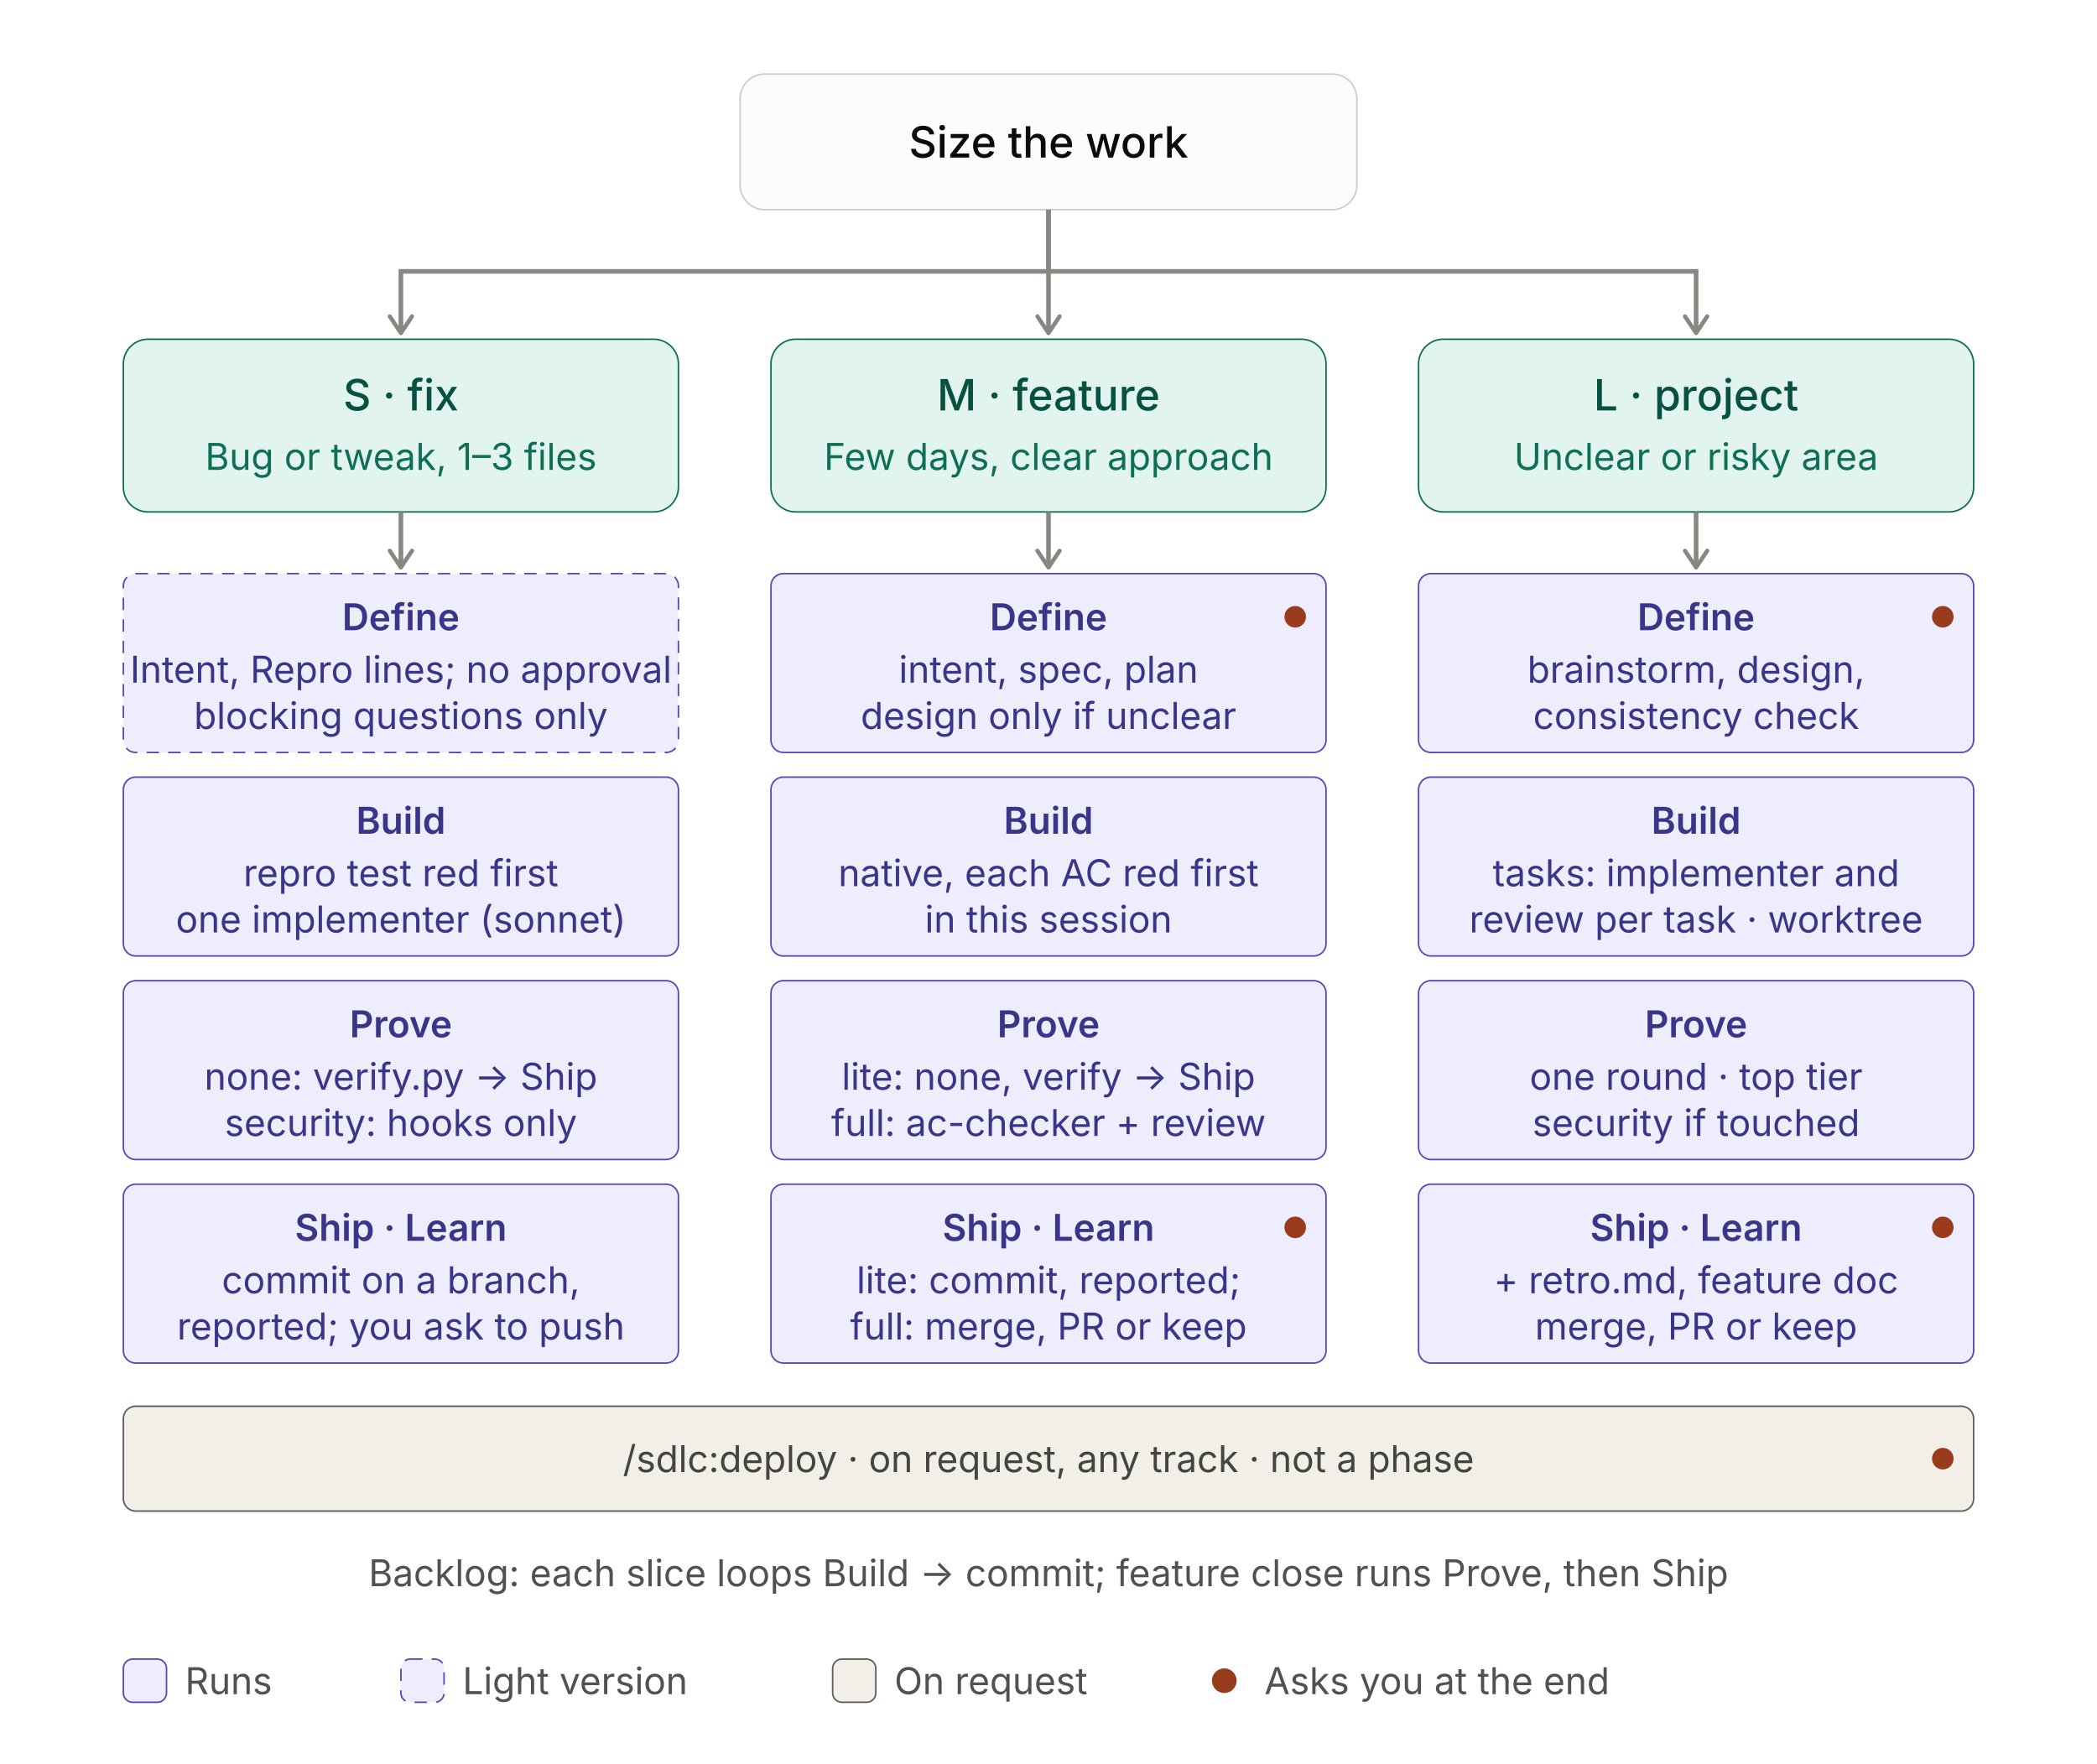
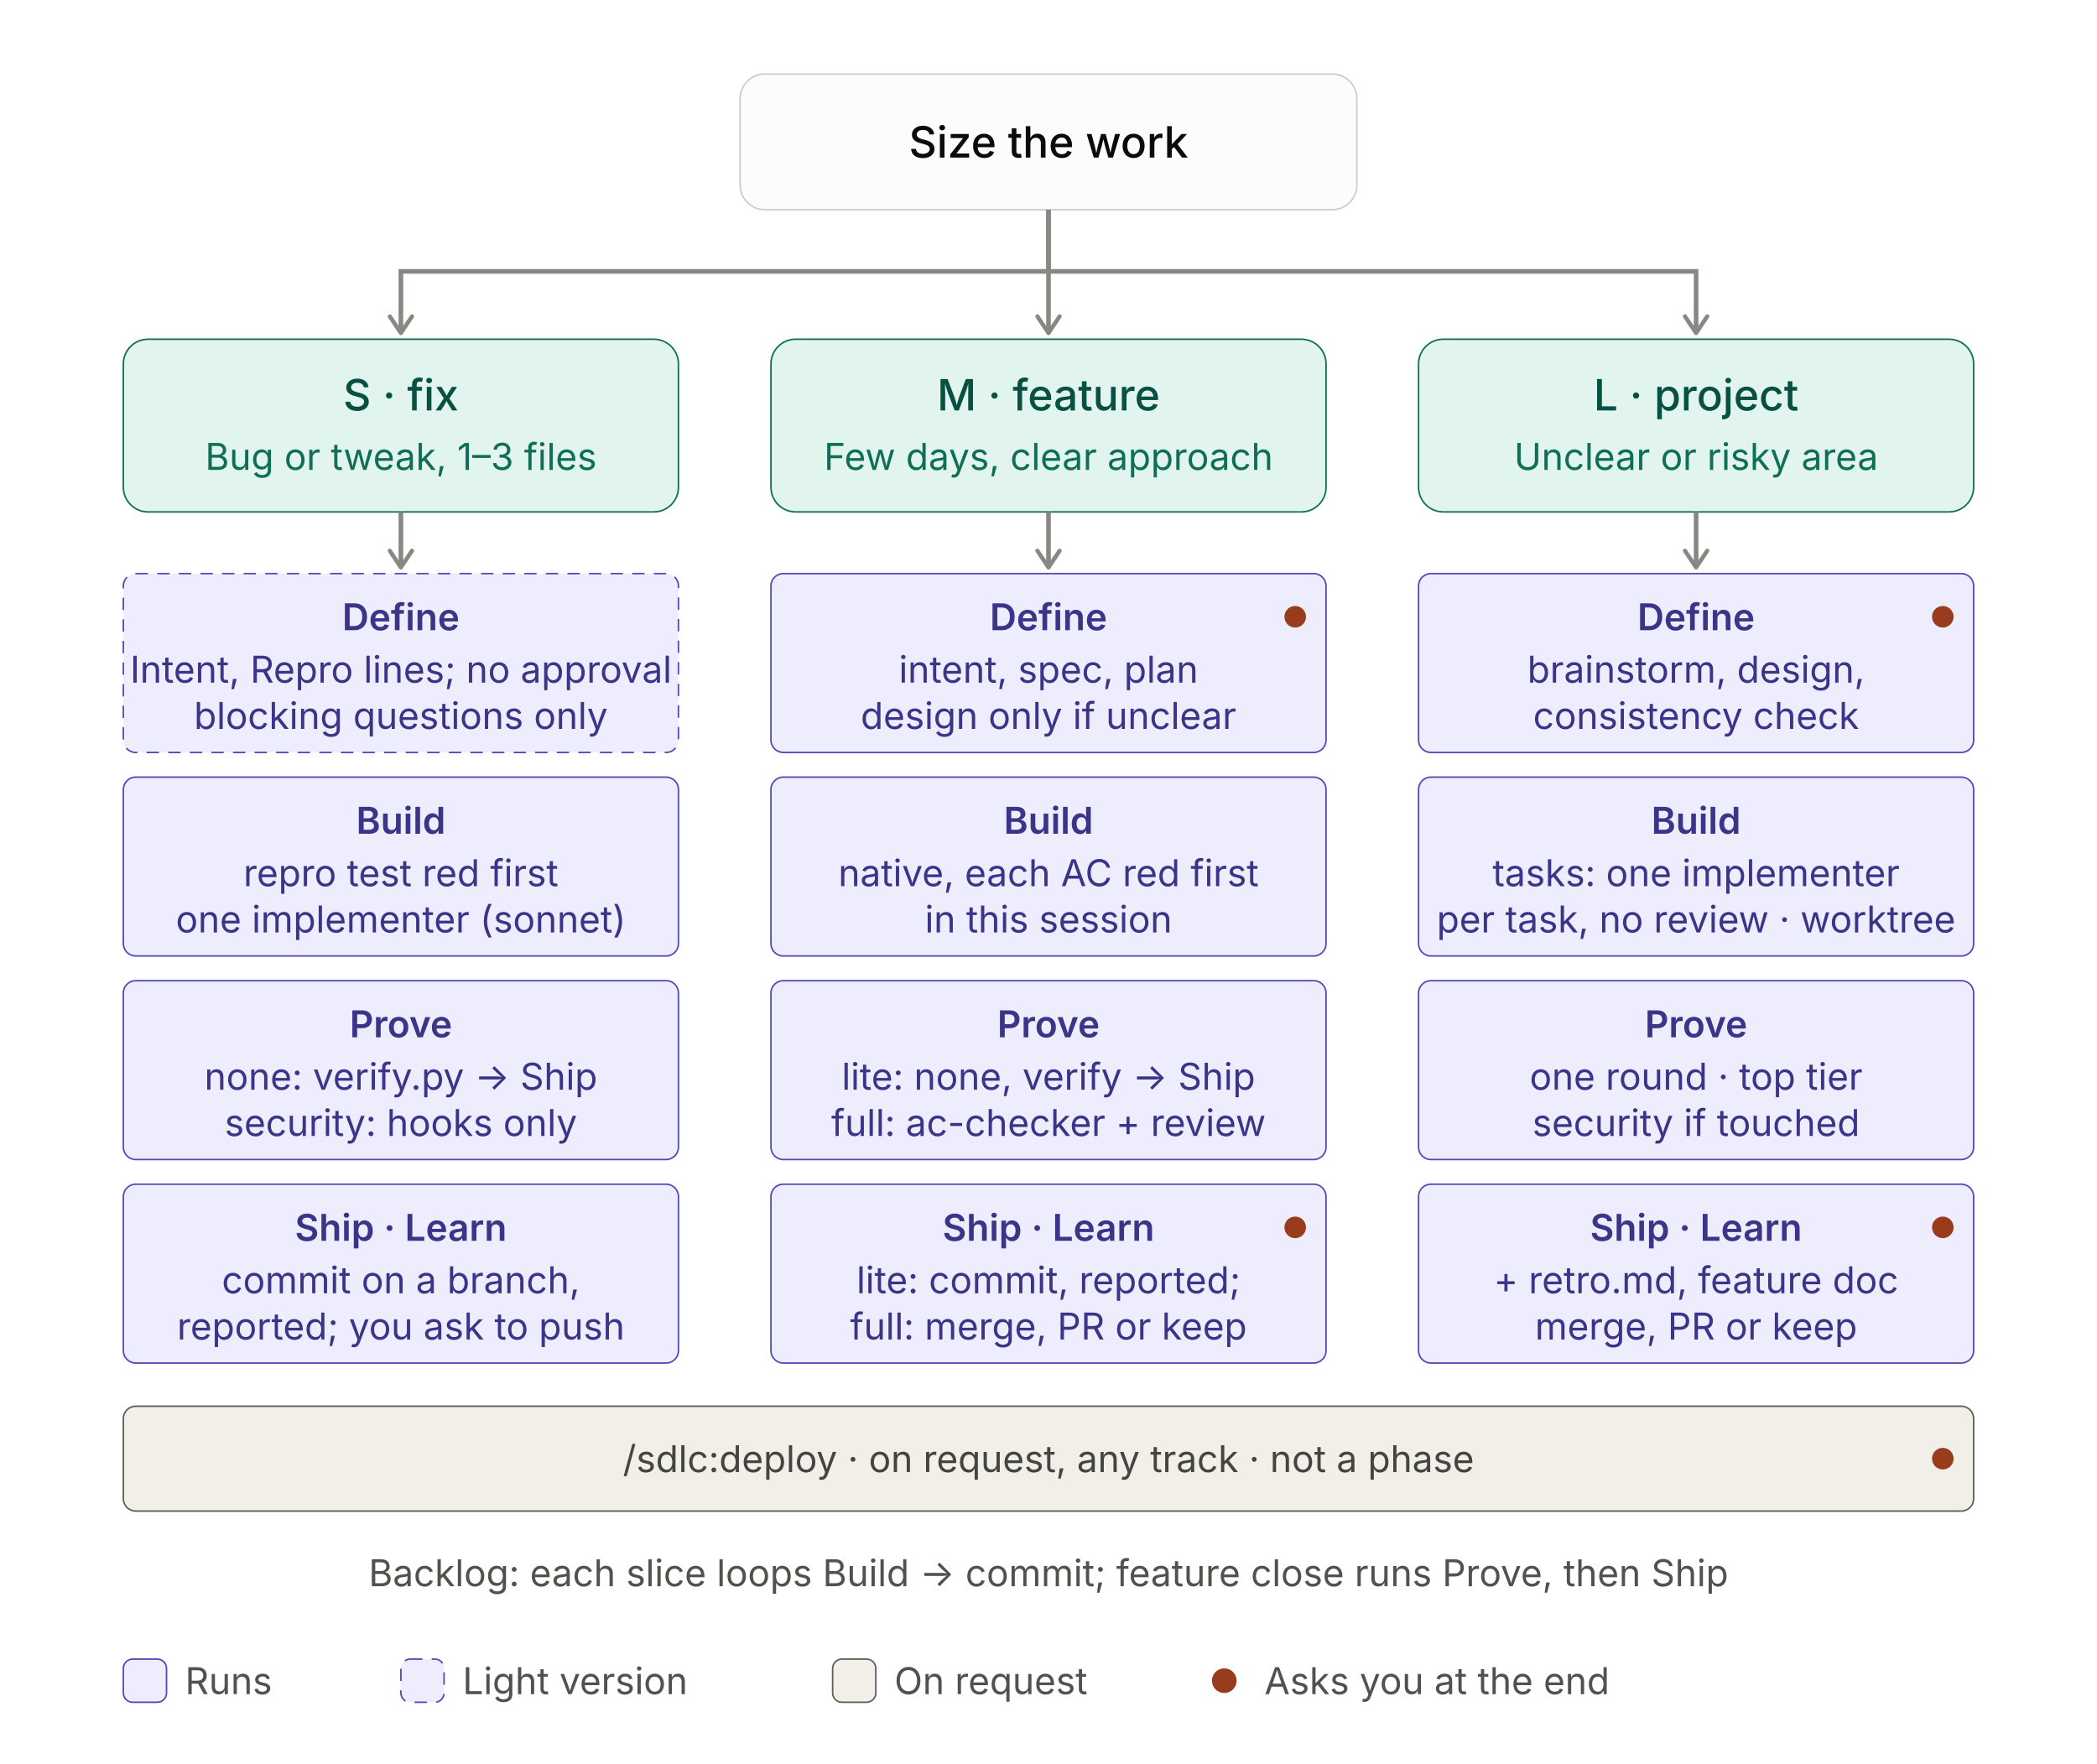
<svg xmlns="http://www.w3.org/2000/svg" width="100%" viewBox="0 0 680 572" role="img">
  <style>
text{font-family:anthropic-sans,-apple-system,"system-ui","Segoe UI",sans-serif;text-anchor:middle;dominant-baseline:central}
.a{fill:none;stroke:#898781;stroke-width:1.5}
.t{font-size:14px;font-weight:500}.s{font-size:12px}.r{font-size:12px}
.l{font-size:12px;fill:#52514e}.l[text-anchor=start]{text-anchor:start}
rect{stroke-width:.5}
.neutral rect{fill:#fcfcfb;stroke:rgba(11,11,11,.2)}.neutral .t{fill:#0b0b0b}
.head rect{fill:#e1f5ee;stroke:#0f6e56}.head .t{fill:#085041}.head .s{fill:#0f6e56}
.run rect{fill:#eeedfe;stroke:#534ab7}.run .r{fill:#3c3489}
.light rect{fill:#eeedfe;stroke:#534ab7;stroke-dasharray:4 3}.light .r{fill:#3c3489}
.opt rect{fill:#f1efe8;stroke:#5f5e5a}.opt .r{fill:#444441}
.skip rect{fill:none;stroke:rgba(11,11,11,.2);stroke-dasharray:4 3}.skip .r{fill:#898781}
.dot{fill:#993c1d}
@media (prefers-color-scheme:dark){
.a{stroke:#a09e96}.l{fill:#aaa8a2}
.neutral rect{fill:#262624;stroke:rgba(255,255,255,.2)}.neutral .t{fill:#f0efea}
.head rect{fill:#0c3228;stroke:#5ac8a5}.head .t{fill:#aae6d4}.head .s{fill:#5ac8a5}
.run rect,.light rect{fill:#26244a;stroke:#a098f0}.run .r,.light .r{fill:#cecbfa}
.opt rect{fill:#2e2d2a;stroke:#a09e96}.opt .r{fill:#d3d1c7}
.skip rect{stroke:rgba(255,255,255,.2)}.skip .r{fill:#8a8881}
.dot{fill:#e68c6e}
}</style>
  <defs>
    <marker id="arrow" viewBox="0 0 10 10" refX="8" refY="5" markerWidth="6" markerHeight="6" orient="auto-start-reverse">
      <path d="M2 1L8 5L2 9" fill="none" stroke="context-stroke" stroke-width="1.5" stroke-linecap="round" stroke-linejoin="round" />
    </marker>
  </defs>
  <g class="neutral">
    <rect x="240" y="24" width="200" height="44" rx="8" />
    <text class="t" x="340" y="46">Size the work</text>
  </g>
  <path class="a" marker-end="url(#arrow)" d="M340 68 L340 88 L130 88 L130 108" />
  <line class="a" marker-end="url(#arrow)" x1="340" y1="68" x2="340" y2="108" />
  <path class="a" marker-end="url(#arrow)" d="M340 88 L550 88 L550 108" />
  <g class="head">
    <rect x="40" y="110" width="180" height="56" rx="8" />
    <text class="t" x="130.0" y="128">S · fix</text>
    <text class="s" x="130.0" y="148">Bug or tweak, 1–3 files</text>
  </g>
  <line class="a" marker-end="url(#arrow)" x1="130.0" y1="166" x2="130.0" y2="184" />
  <g class="light">
    <rect x="40" y="186" width="180" height="58" rx="4" />
    <text class="r" x="130.0" y="200" font-weight="600">Define</text>
    <text class="r" x="130.0" y="217">Intent, Repro lines; no approval</text>
    <text class="r" x="130.0" y="232">blocking questions only</text>
  </g>
  <g class="run">
    <rect x="40" y="252" width="180" height="58" rx="4" />
    <text class="r" x="130.0" y="266" font-weight="600">Build</text>
    <text class="r" x="130.0" y="283">repro test red first</text>
    <text class="r" x="130.0" y="298">one implementer (sonnet)</text>
  </g>
  <g class="run">
    <rect x="40" y="318" width="180" height="58" rx="4" />
    <text class="r" x="130.0" y="332" font-weight="600">Prove</text>
    <text class="r" x="130.0" y="349">none: verify.py → Ship</text>
    <text class="r" x="130.0" y="364">security: hooks only</text>
  </g>
  <g class="run">
    <rect x="40" y="384" width="180" height="58" rx="4" />
    <text class="r" x="130.0" y="398" font-weight="600">Ship · Learn</text>
    <text class="r" x="130.0" y="415">commit on a branch,</text>
    <text class="r" x="130.0" y="430">reported; you ask to push</text>
  </g>
  <g class="head">
    <rect x="250" y="110" width="180" height="56" rx="8" />
    <text class="t" x="340.0" y="128">M · feature</text>
    <text class="s" x="340.0" y="148">Few days, clear approach</text>
  </g>
  <line class="a" marker-end="url(#arrow)" x1="340.0" y1="166" x2="340.0" y2="184" />
  <g class="run">
    <rect x="250" y="186" width="180" height="58" rx="4" />
    <text class="r" x="340.0" y="200" font-weight="600">Define</text>
    <text class="r" x="340.0" y="217">intent, spec, plan</text>
    <text class="r" x="340.0" y="232">design only if unclear</text>
    <circle class="dot" cx="420" cy="200" r="3.5" />
  </g>
  <g class="run">
    <rect x="250" y="252" width="180" height="58" rx="4" />
    <text class="r" x="340.0" y="266" font-weight="600">Build</text>
    <text class="r" x="340.0" y="283">native, each AC red first</text>
    <text class="r" x="340.0" y="298">in this session</text>
  </g>
  <g class="run">
    <rect x="250" y="318" width="180" height="58" rx="4" />
    <text class="r" x="340.0" y="332" font-weight="600">Prove</text>
    <text class="r" x="340.0" y="349">lite: none, verify → Ship</text>
    <text class="r" x="340.0" y="364">full: ac-checker + review</text>
  </g>
  <g class="run">
    <rect x="250" y="384" width="180" height="58" rx="4" />
    <text class="r" x="340.0" y="398" font-weight="600">Ship · Learn</text>
    <text class="r" x="340.0" y="415">lite: commit, reported;</text>
    <text class="r" x="340.0" y="430">full: merge, PR or keep</text>
    <circle class="dot" cx="420" cy="398" r="3.5" />
  </g>
  <g class="head">
    <rect x="460" y="110" width="180" height="56" rx="8" />
    <text class="t" x="550.0" y="128">L · project</text>
    <text class="s" x="550.0" y="148">Unclear or risky area</text>
  </g>
  <line class="a" marker-end="url(#arrow)" x1="550.0" y1="166" x2="550.0" y2="184" />
  <g class="run">
    <rect x="460" y="186" width="180" height="58" rx="4" />
    <text class="r" x="550.0" y="200" font-weight="600">Define</text>
    <text class="r" x="550.0" y="217">brainstorm, design,</text>
    <text class="r" x="550.0" y="232">consistency check</text>
    <circle class="dot" cx="630" cy="200" r="3.5" />
  </g>
  <g class="run">
    <rect x="460" y="252" width="180" height="58" rx="4" />
    <text class="r" x="550.0" y="266" font-weight="600">Build</text>
-     <text class="r" x="550.0" y="283">tasks: implementer and</text>
-     <text class="r" x="550.0" y="298">review per task · worktree</text>
+     <text class="r" x="550.0" y="283">tasks: one implementer</text>
+     <text class="r" x="550.0" y="298">per task, no review · worktree</text>
  </g>
  <g class="run">
    <rect x="460" y="318" width="180" height="58" rx="4" />
    <text class="r" x="550.0" y="332" font-weight="600">Prove</text>
    <text class="r" x="550.0" y="349">one round · top tier</text>
    <text class="r" x="550.0" y="364">security if touched</text>
  </g>
  <g class="run">
    <rect x="460" y="384" width="180" height="58" rx="4" />
    <text class="r" x="550.0" y="398" font-weight="600">Ship · Learn</text>
    <text class="r" x="550.0" y="415">+ retro.md, feature doc</text>
    <text class="r" x="550.0" y="430">merge, PR or keep</text>
    <circle class="dot" cx="630" cy="398" r="3.5" />
  </g>
  <g class="opt">
    <rect x="40" y="456" width="600" height="34" rx="4" />
    <text class="r" x="340" y="473">/sdlc:deploy · on request, any track · not a phase</text>
    <circle class="dot" cx="630" cy="473" r="3.5" />
  </g>
  <text class="l" x="340" y="510">Backlog: each slice loops Build → commit; feature close runs Prove, then Ship</text>
  <g class="run">
    <rect x="40" y="538" width="14" height="14" rx="3" />
  </g>
  <text class="l" text-anchor="start" x="60" y="545">Runs</text>
  <g class="light">
    <rect x="130" y="538" width="14" height="14" rx="3" />
  </g>
  <text class="l" text-anchor="start" x="150" y="545">Light version</text>
  <g class="opt">
    <rect x="270" y="538" width="14" height="14" rx="3" />
  </g>
  <text class="l" text-anchor="start" x="290" y="545">On request</text>
  <circle class="dot" cx="397" cy="545" r="4" />
  <text class="l" text-anchor="start" x="410" y="545">Asks you at the end</text>
</svg>
